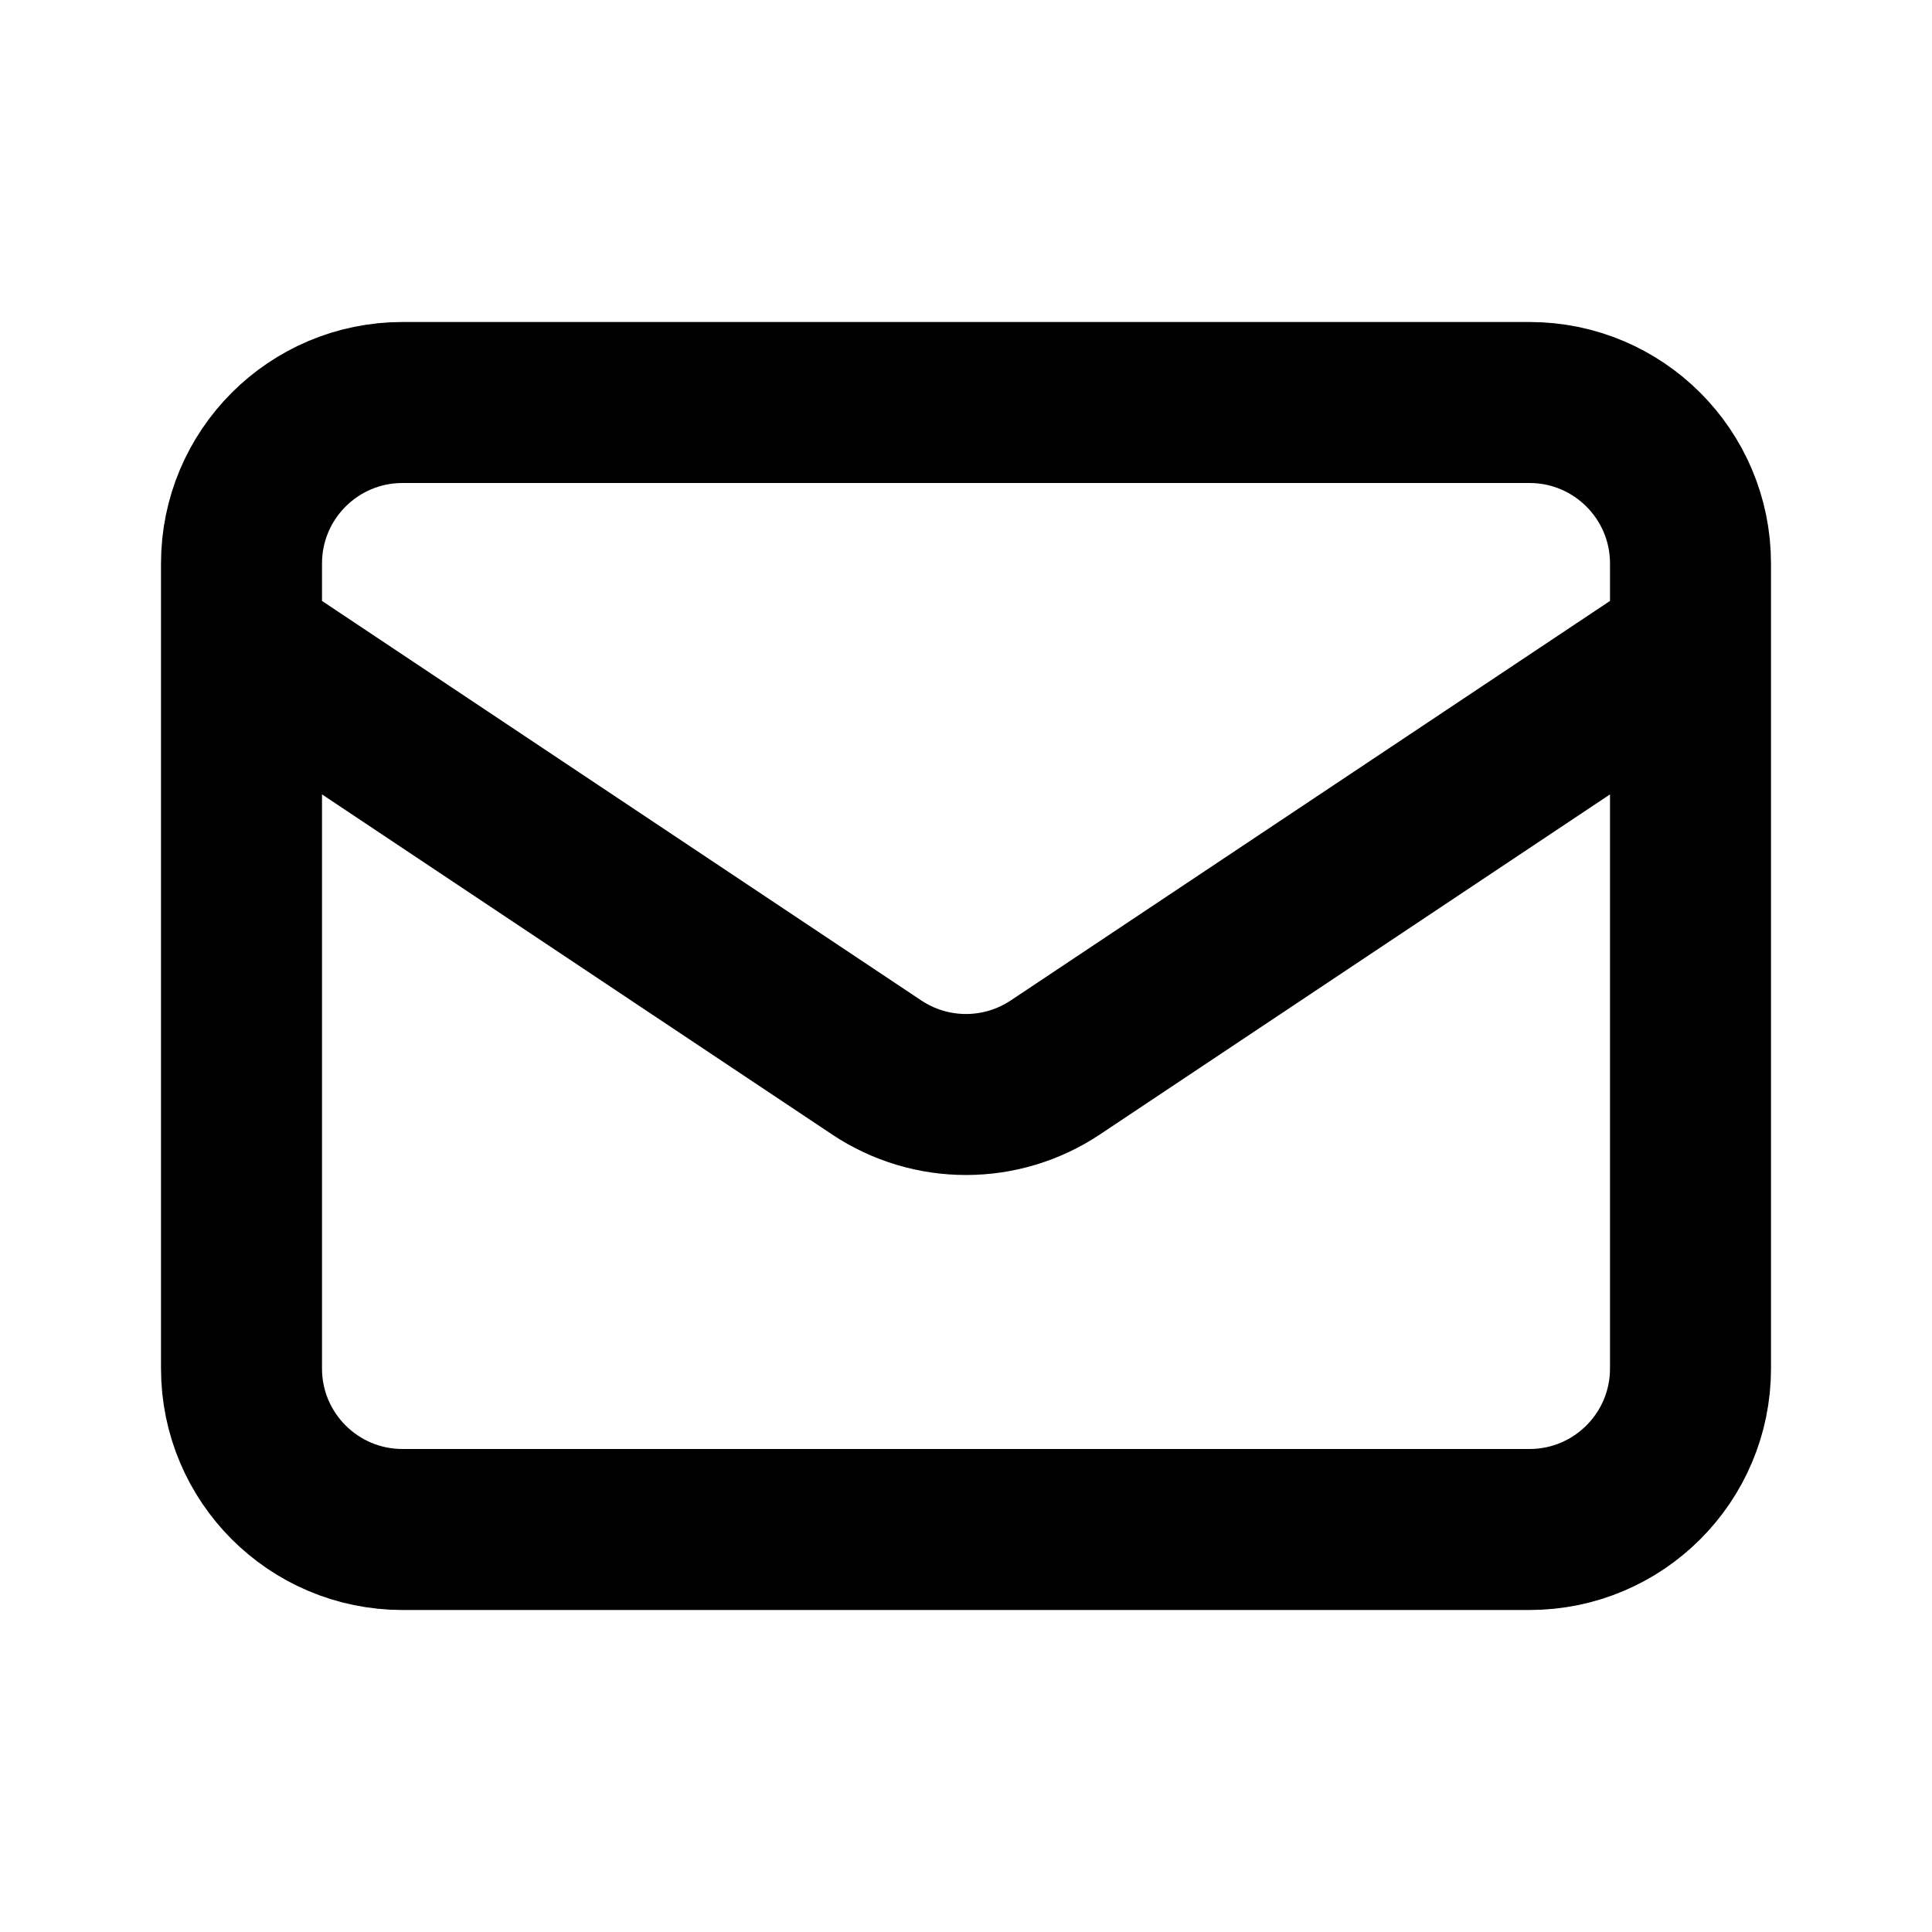
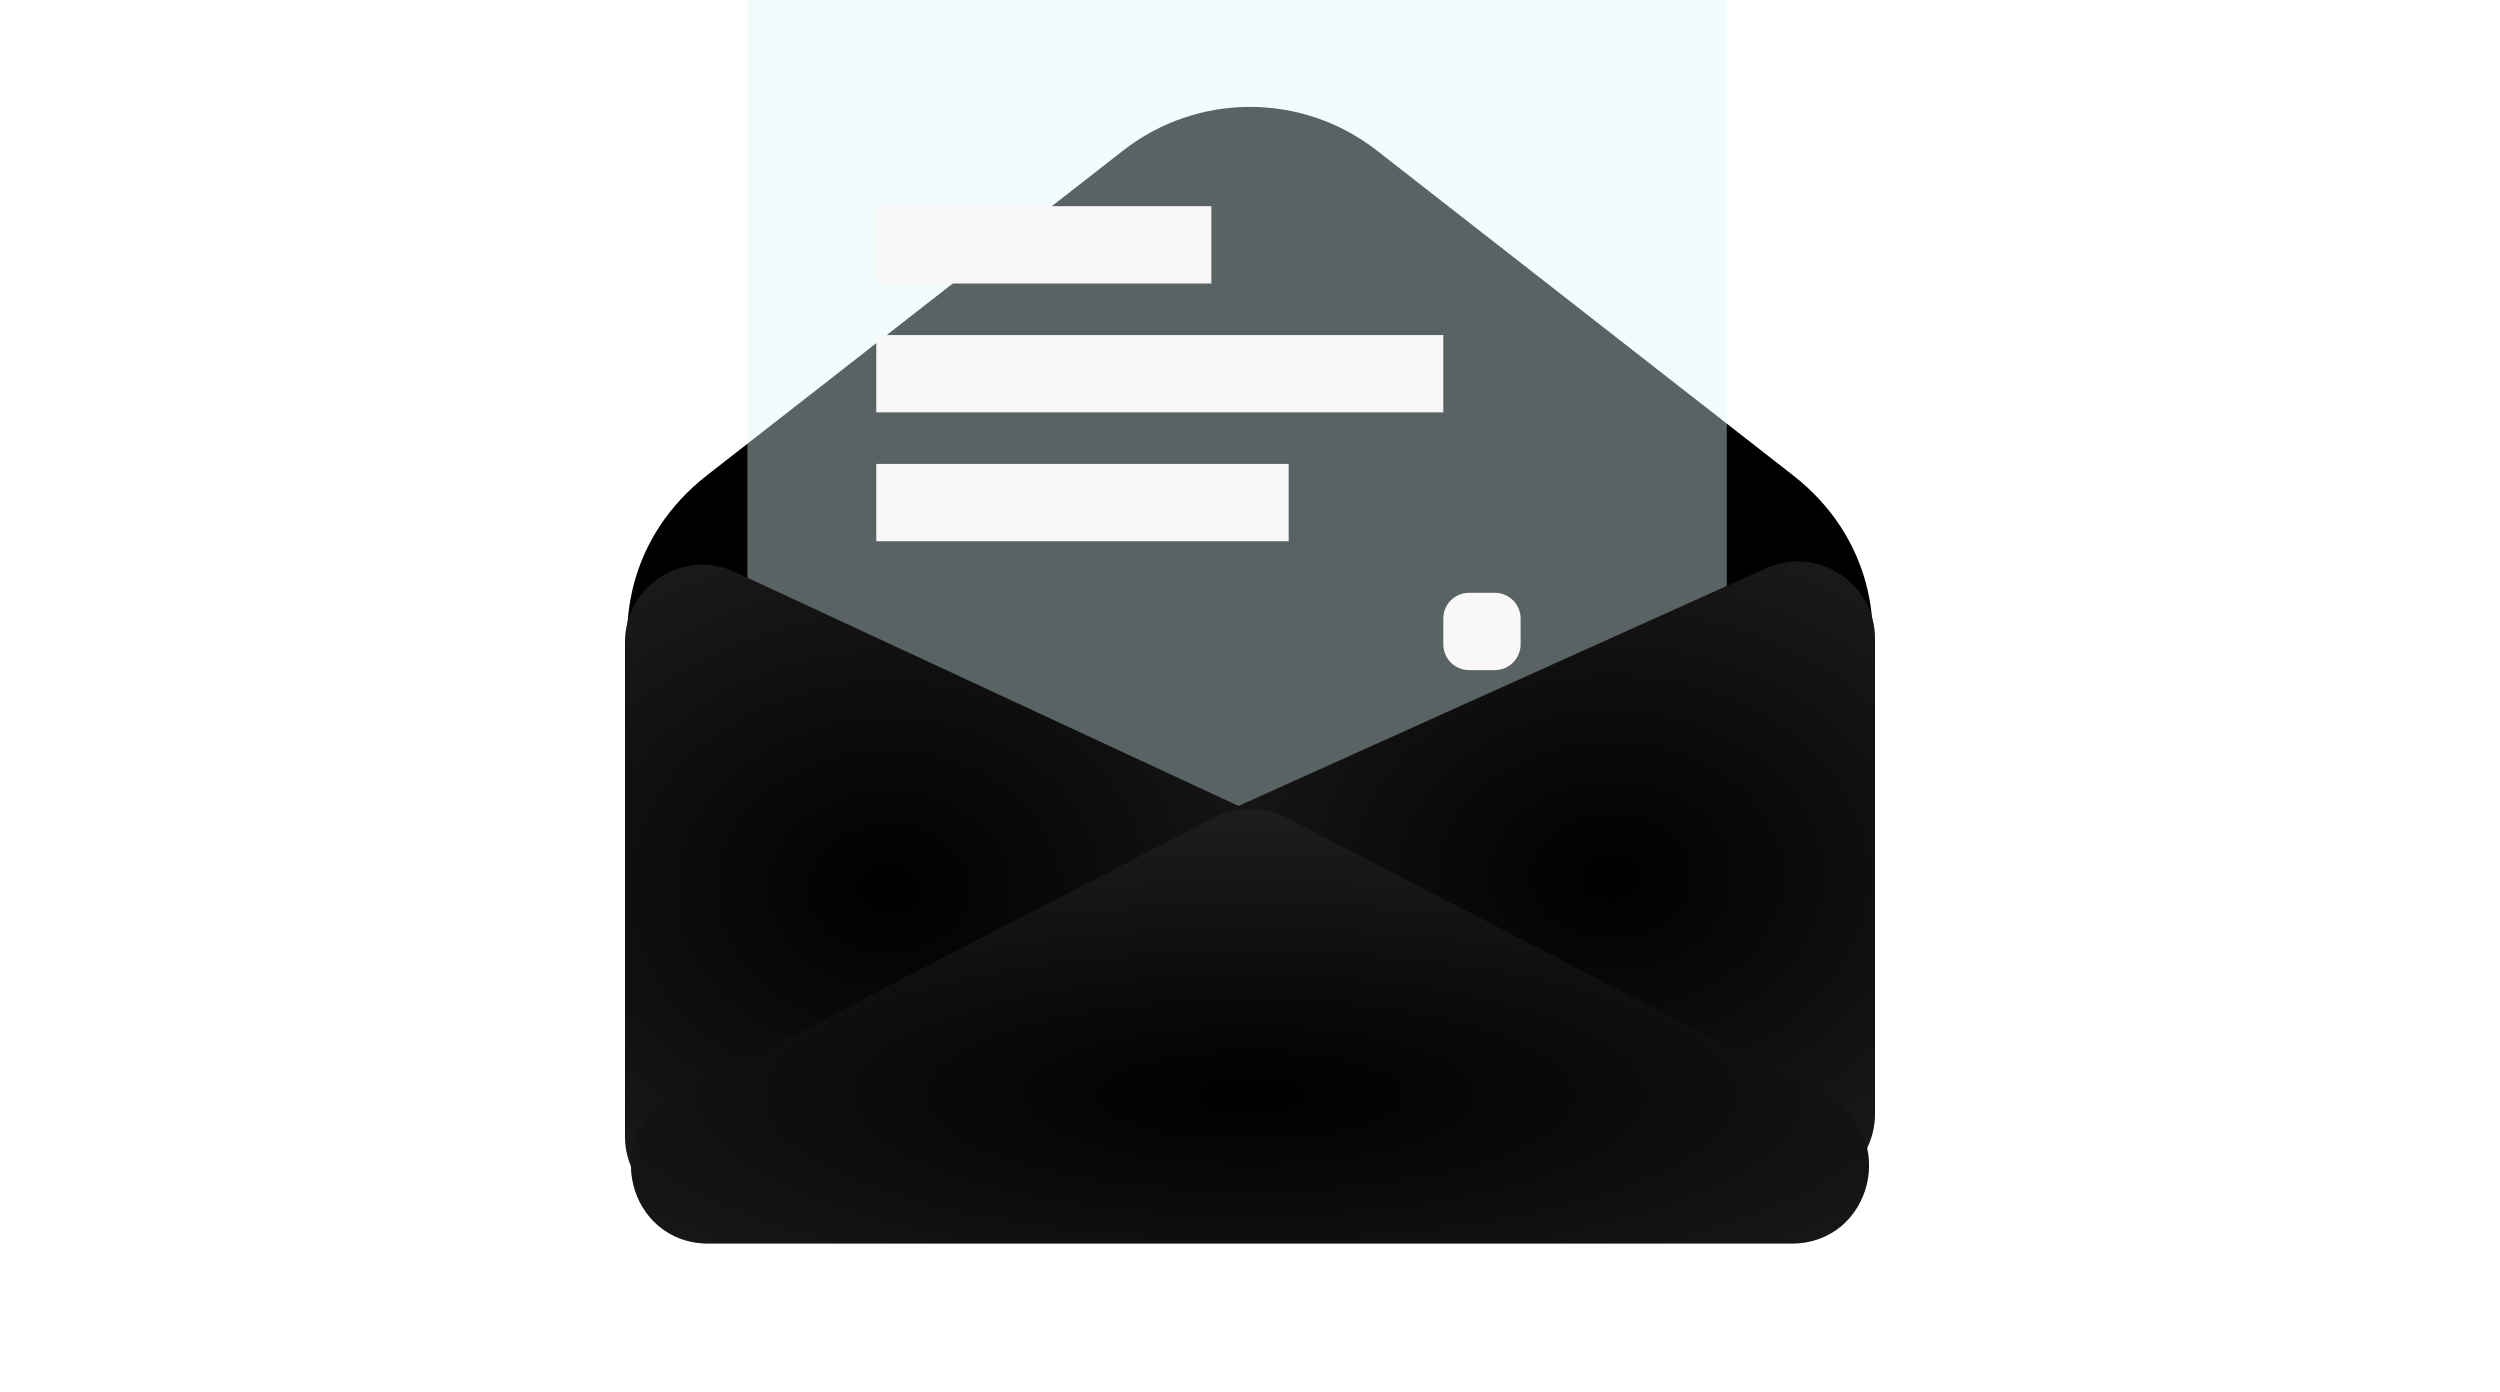
- <svg xmlns="http://www.w3.org/2000/svg" class="h-6 w-6" fill="none" viewBox="0 0 24 24" stroke="currentColor" stroke-width="2">
-   <path stroke-linecap="round" stroke-linejoin="round" d="M3 8l7.89 5.26a2 2 0 002.22 0L21 8M5 19h14a2 2 0 002-2V7a2 2 0 00-2-2H5a2 2 0 00-2 2v10a2 2 0 002 2z" />
+ <svg xmlns="http://www.w3.org/2000/svg" width="97" height="54" viewBox="0 0 97 54" fill="none">
+   <path d="M43.578 5.841C46.471 3.583 50.529 3.583 53.422 5.841L69.571 18.443C75.571 23.125 72.26 32.75 64.649 32.75H32.351C24.74 32.75 21.429 23.125 27.429 18.443L43.578 5.841Z" fill="black" />
+   <path d="M52.91 42.087C50.236 43.853 46.764 43.853 44.09 42.087L28.709 31.925C22.091 27.552 25.187 17.25 33.119 17.25H63.881C71.813 17.25 74.909 27.552 68.291 31.925L52.91 42.087Z" fill="black" />
+   <rect x="29" width="38" height="33" fill="#E1F8F8" fill-opacity="0.4" />
+   <rect x="34" y="8" width="13" height="3" fill="#F8F8F8" />
+   <rect x="34" y="13" width="22" height="3" fill="#F8F8F8" />
+   <rect x="34" y="18" width="16" height="3" fill="#F8F8F8" />
+   <rect x="56" y="23" width="3" height="3" rx="1" fill="#F8F8F8" />
+   <path d="M48.07 36.735C45.713 35.673 45.713 32.327 48.07 31.265L68.517 22.051C70.503 21.156 72.75 22.608 72.75 24.786V43.214C72.75 45.392 70.503 46.844 68.517 45.949L48.07 36.735Z" fill="black" />
+   <path d="M48.07 36.735C45.713 35.673 45.713 32.327 48.07 31.265L68.517 22.051C70.503 21.156 72.75 22.608 72.75 24.786V43.214C72.75 45.392 70.503 46.844 68.517 45.949L48.07 36.735Z" fill="url(#paint0_radial_202_29)" fill-opacity="0.2" />
+   <path d="M49.145 31.779C51.46 32.855 51.46 36.145 49.145 37.221L28.514 46.808C26.526 47.732 24.25 46.28 24.25 44.087V24.913C24.25 22.72 26.526 21.268 28.514 22.192L49.145 31.779Z" fill="black" />
+   <path d="M49.145 31.779C51.46 32.855 51.46 36.145 49.145 37.221L28.514 46.808C26.526 47.732 24.25 46.28 24.25 44.087V24.913C24.25 22.72 26.526 21.268 28.514 22.192L49.145 31.779Z" fill="url(#paint1_radial_202_29)" fill-opacity="0.2" />
+   <path d="M47.121 31.713C47.986 31.266 49.014 31.266 49.879 31.713L70.893 42.586C73.685 44.03 72.658 48.25 69.515 48.25H27.485C24.342 48.25 23.315 44.03 26.107 42.586L47.121 31.713Z" fill="black" />
+   <path d="M47.121 31.713C47.986 31.266 49.014 31.266 49.879 31.713L70.893 42.586C73.685 44.03 72.658 48.25 69.515 48.25H27.485C24.342 48.25 23.315 44.03 26.107 42.586L47.121 31.713Z" fill="url(#paint2_radial_202_29)" fill-opacity="0.2" />
+   <defs>
+     <radialGradient id="paint0_radial_202_29" cx="0" cy="0" r="1" gradientUnits="userSpaceOnUse" gradientTransform="translate(62.5 34) scale(20.5 16)">
+       <stop />
+       <stop offset="1" stop-color="#9E9191" />
+     </radialGradient>
+     <radialGradient id="paint1_radial_202_29" cx="0" cy="0" r="1" gradientUnits="userSpaceOnUse" gradientTransform="translate(34.5 34.5) rotate(180) scale(20.5 16.5)">
+       <stop />
+       <stop offset="1" stop-color="#9E9191" />
+     </radialGradient>
+     <radialGradient id="paint2_radial_202_29" cx="0" cy="0" r="1" gradientUnits="userSpaceOnUse" gradientTransform="translate(48.5 42.5) rotate(90) scale(11.5 38.5)">
+       <stop />
+       <stop offset="1" stop-color="#9E9191" />
+     </radialGradient>
+   </defs>
</svg>
